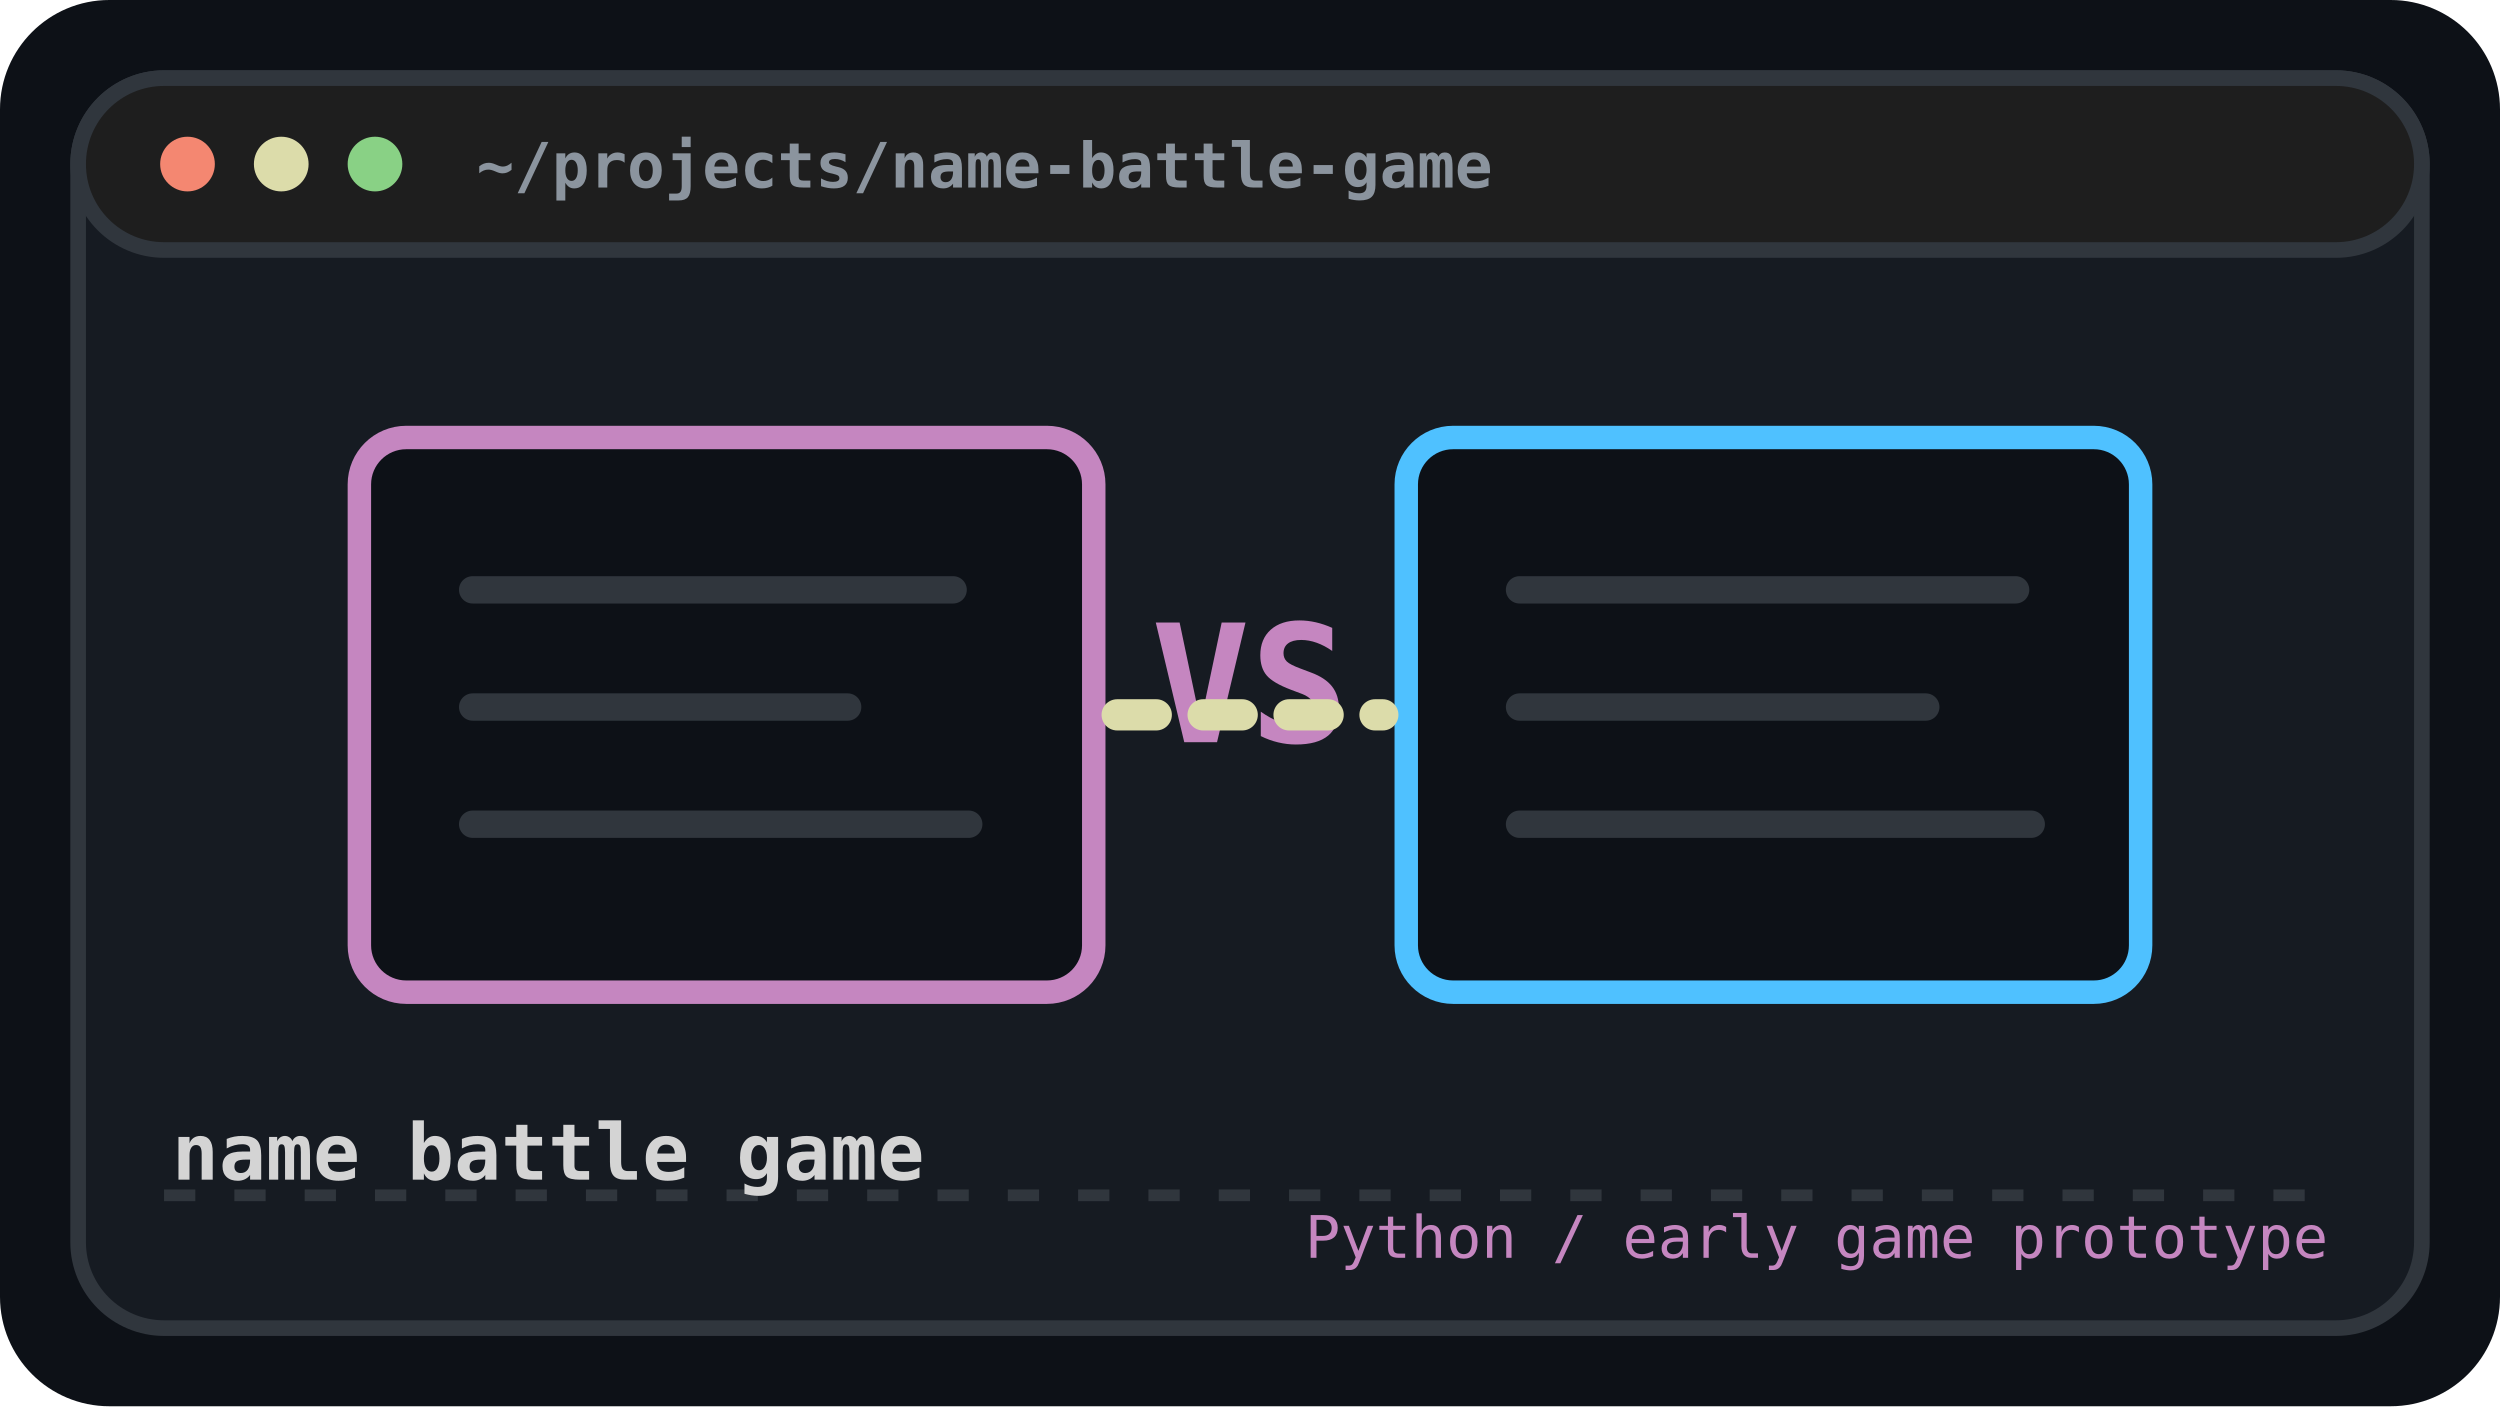
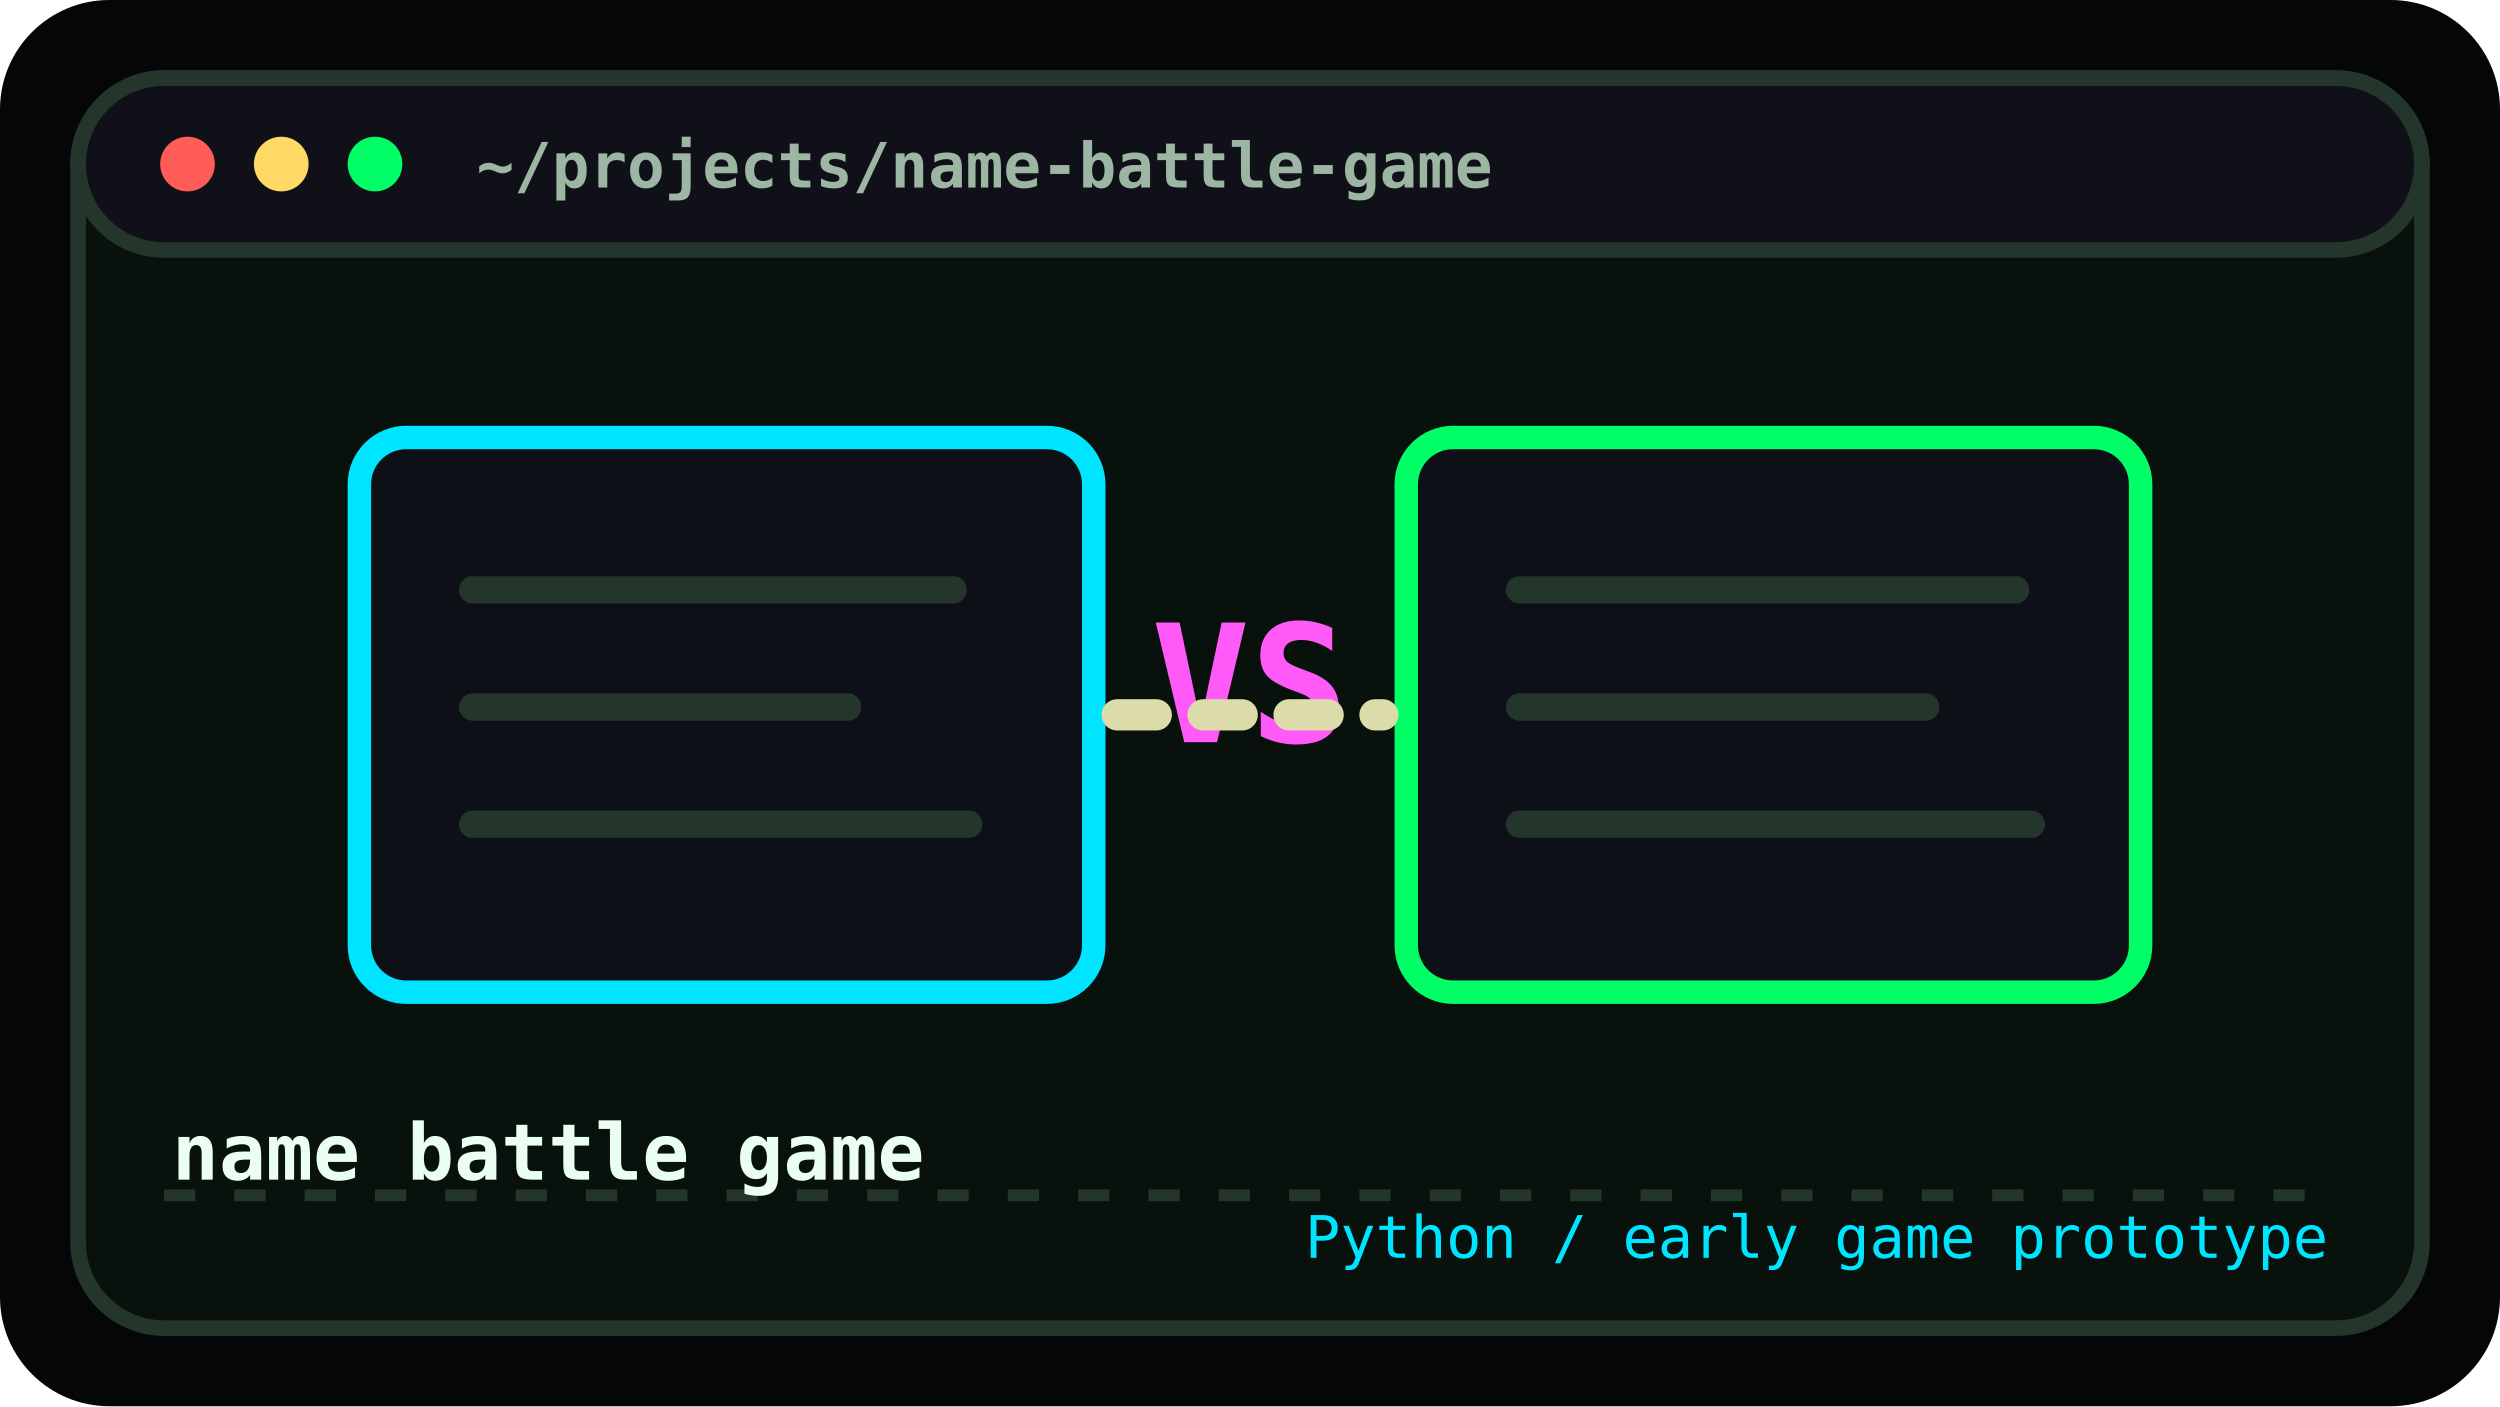
<svg xmlns="http://www.w3.org/2000/svg" viewBox="0 0 640 360" role="img" aria-labelledby="title desc">
-   <rect width="640" height="360" rx="28" fill="#0d1117" />
-   <rect x="20" y="20" width="600" height="320" rx="22" fill="#161b22" stroke="#30363d" stroke-width="4" />
-   <rect x="20" y="20" width="600" height="44" rx="22" fill="#1e1e1e" stroke="#30363d" stroke-width="4" />
-   <circle cx="48" cy="42" r="7" fill="#f48771" />
-   <circle cx="72" cy="42" r="7" fill="#dcdcaa" />
-   <circle cx="96" cy="42" r="7" fill="#89d185" />
-   <text x="122" y="48" font-family="Cascadia Code, Consolas, monospace" font-size="16" font-weight="800" fill="#8b949e">~/projects/name-battle-game</text>
-   <path d="M42 306 H598" stroke="#30363d" stroke-width="3" stroke-dasharray="8 10" />
-   <rect x="92" y="112" width="188" height="142" rx="12" fill="#0d1117" stroke="#c586c0" stroke-width="6" />
-   <rect x="360" y="112" width="188" height="142" rx="12" fill="#0d1117" stroke="#4fc1ff" stroke-width="6" />
-   <text x="320" y="190" text-anchor="middle" font-family="Cascadia Code, Consolas, monospace" font-size="42" font-weight="800" fill="#c586c0">VS</text>
-   <path d="M121 151 H244 M121 181 H217 M121 211 H248 M389 151 H516 M389 181 H493 M389 211 H520" stroke="#30363d" stroke-width="7" stroke-linecap="round" />
+   <rect width="640" height="360" rx="28" fill="#050608" />
+   <rect x="20" y="20" width="600" height="320" rx="22" fill="#08110c" stroke="#24352b" stroke-width="4" />
+   <rect x="20" y="20" width="600" height="44" rx="22" fill="#101018" stroke="#24352b" stroke-width="4" />
+   <circle cx="48" cy="42" r="7" fill="#ff5c57" />
+   <circle cx="72" cy="42" r="7" fill="#ffd866" />
+   <circle cx="96" cy="42" r="7" fill="#00ff66" />
+   <text x="122" y="48" font-family="Terminal, Fixedsys, Lucida Console, Cascadia Code, Consolas, monospace" font-size="16" font-weight="800" fill="#9db5a3">~/projects/name-battle-game</text>
+   <path d="M42 306 H598" stroke="#24352b" stroke-width="3" stroke-dasharray="8 10" />
+   <rect x="92" y="112" width="188" height="142" rx="12" fill="#0d1117" stroke="#00e5ff" stroke-width="6" />
+   <rect x="360" y="112" width="188" height="142" rx="12" fill="#0d1117" stroke="#00ff66" stroke-width="6" />
+   <text x="320" y="190" text-anchor="middle" font-family="Terminal, Fixedsys, Lucida Console, Cascadia Code, Consolas, monospace" font-size="42" font-weight="800" fill="#ff5af7">VS</text>
+   <path d="M121 151 H244 M121 181 H217 M121 211 H248 M389 151 H516 M389 181 H493 M389 211 H520" stroke="#24352b" stroke-width="7" stroke-linecap="round" />
  <path d="M286 183 H354" stroke="#dcdcaa" stroke-width="8" stroke-linecap="round" stroke-dasharray="10 12" />
-   <text x="44" y="302" font-family="Cascadia Code, Consolas, monospace" font-size="20" font-weight="800" fill="#d4d4d4">name battle game</text>
-   <text x="596" y="322" text-anchor="end" font-family="Cascadia Code, Consolas, monospace" font-size="15" fill="#c586c0">Python / early game prototype</text>
+   <text x="44" y="302" font-family="Terminal, Fixedsys, Lucida Console, Cascadia Code, Consolas, monospace" font-size="20" font-weight="800" fill="#eafff1">name battle game</text>
+   <text x="596" y="322" text-anchor="end" font-family="Terminal, Fixedsys, Lucida Console, Cascadia Code, Consolas, monospace" font-size="15" fill="#00e5ff">Python / early game prototype</text>
</svg>
